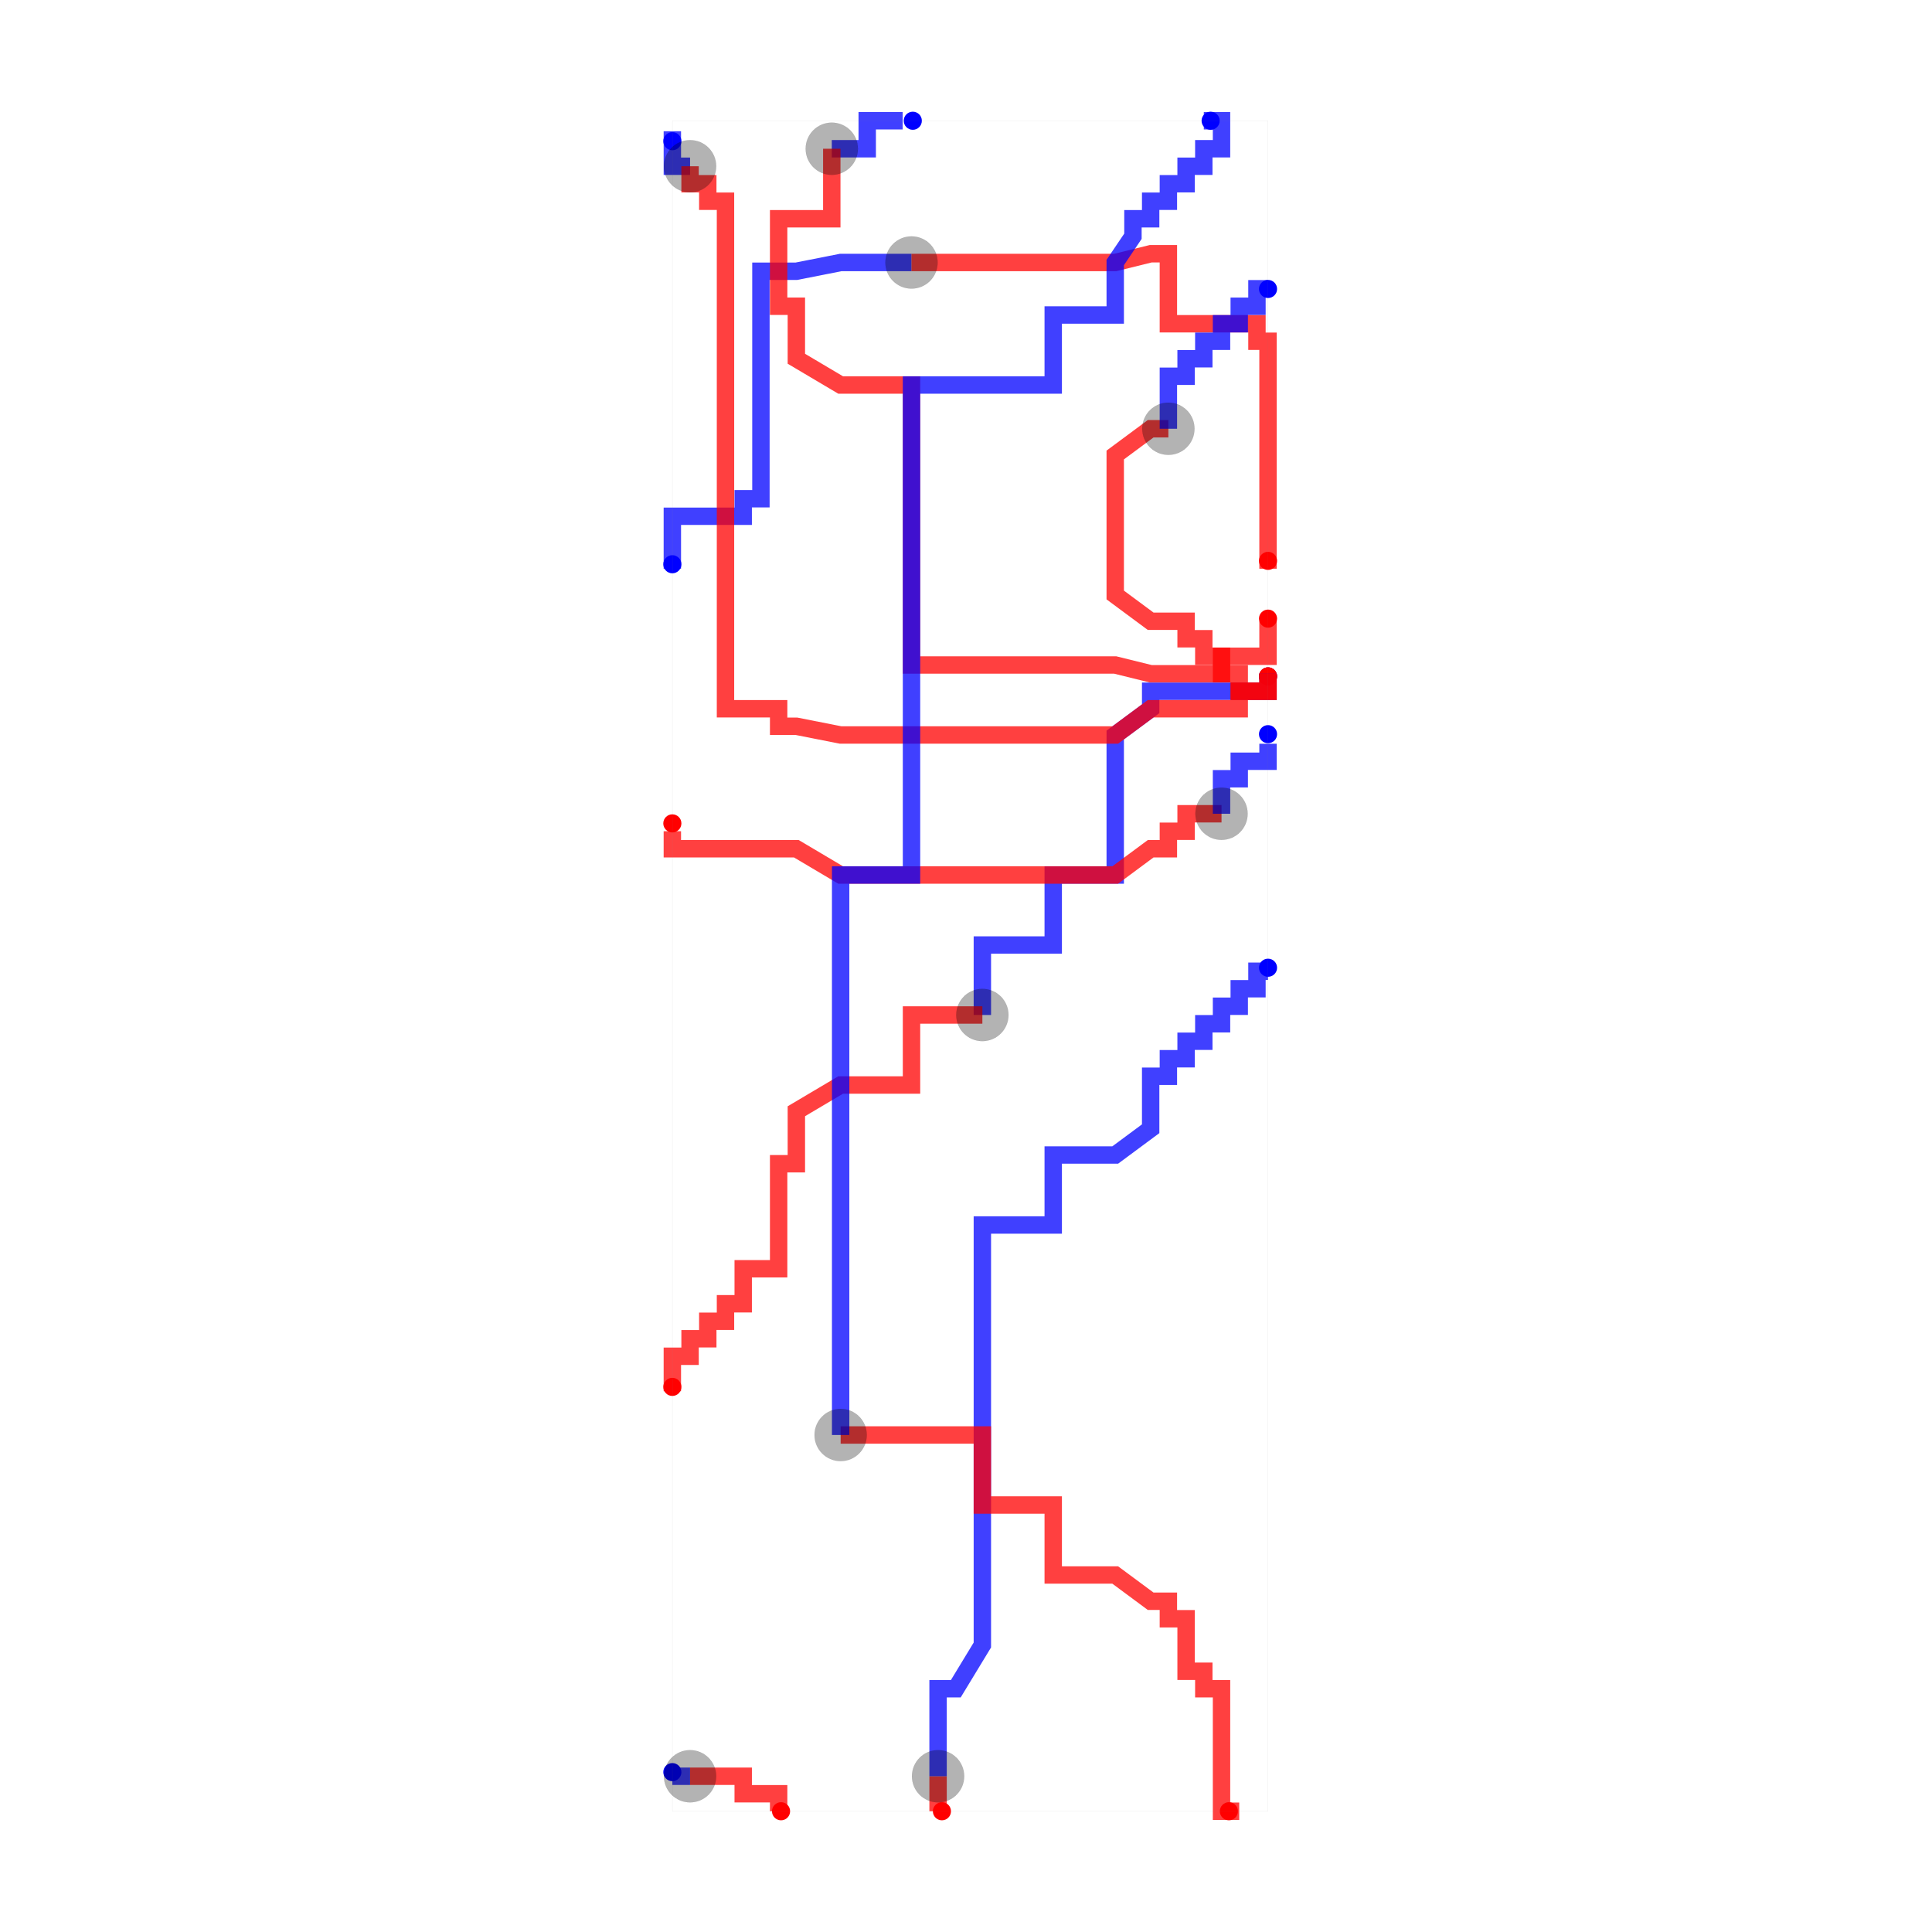
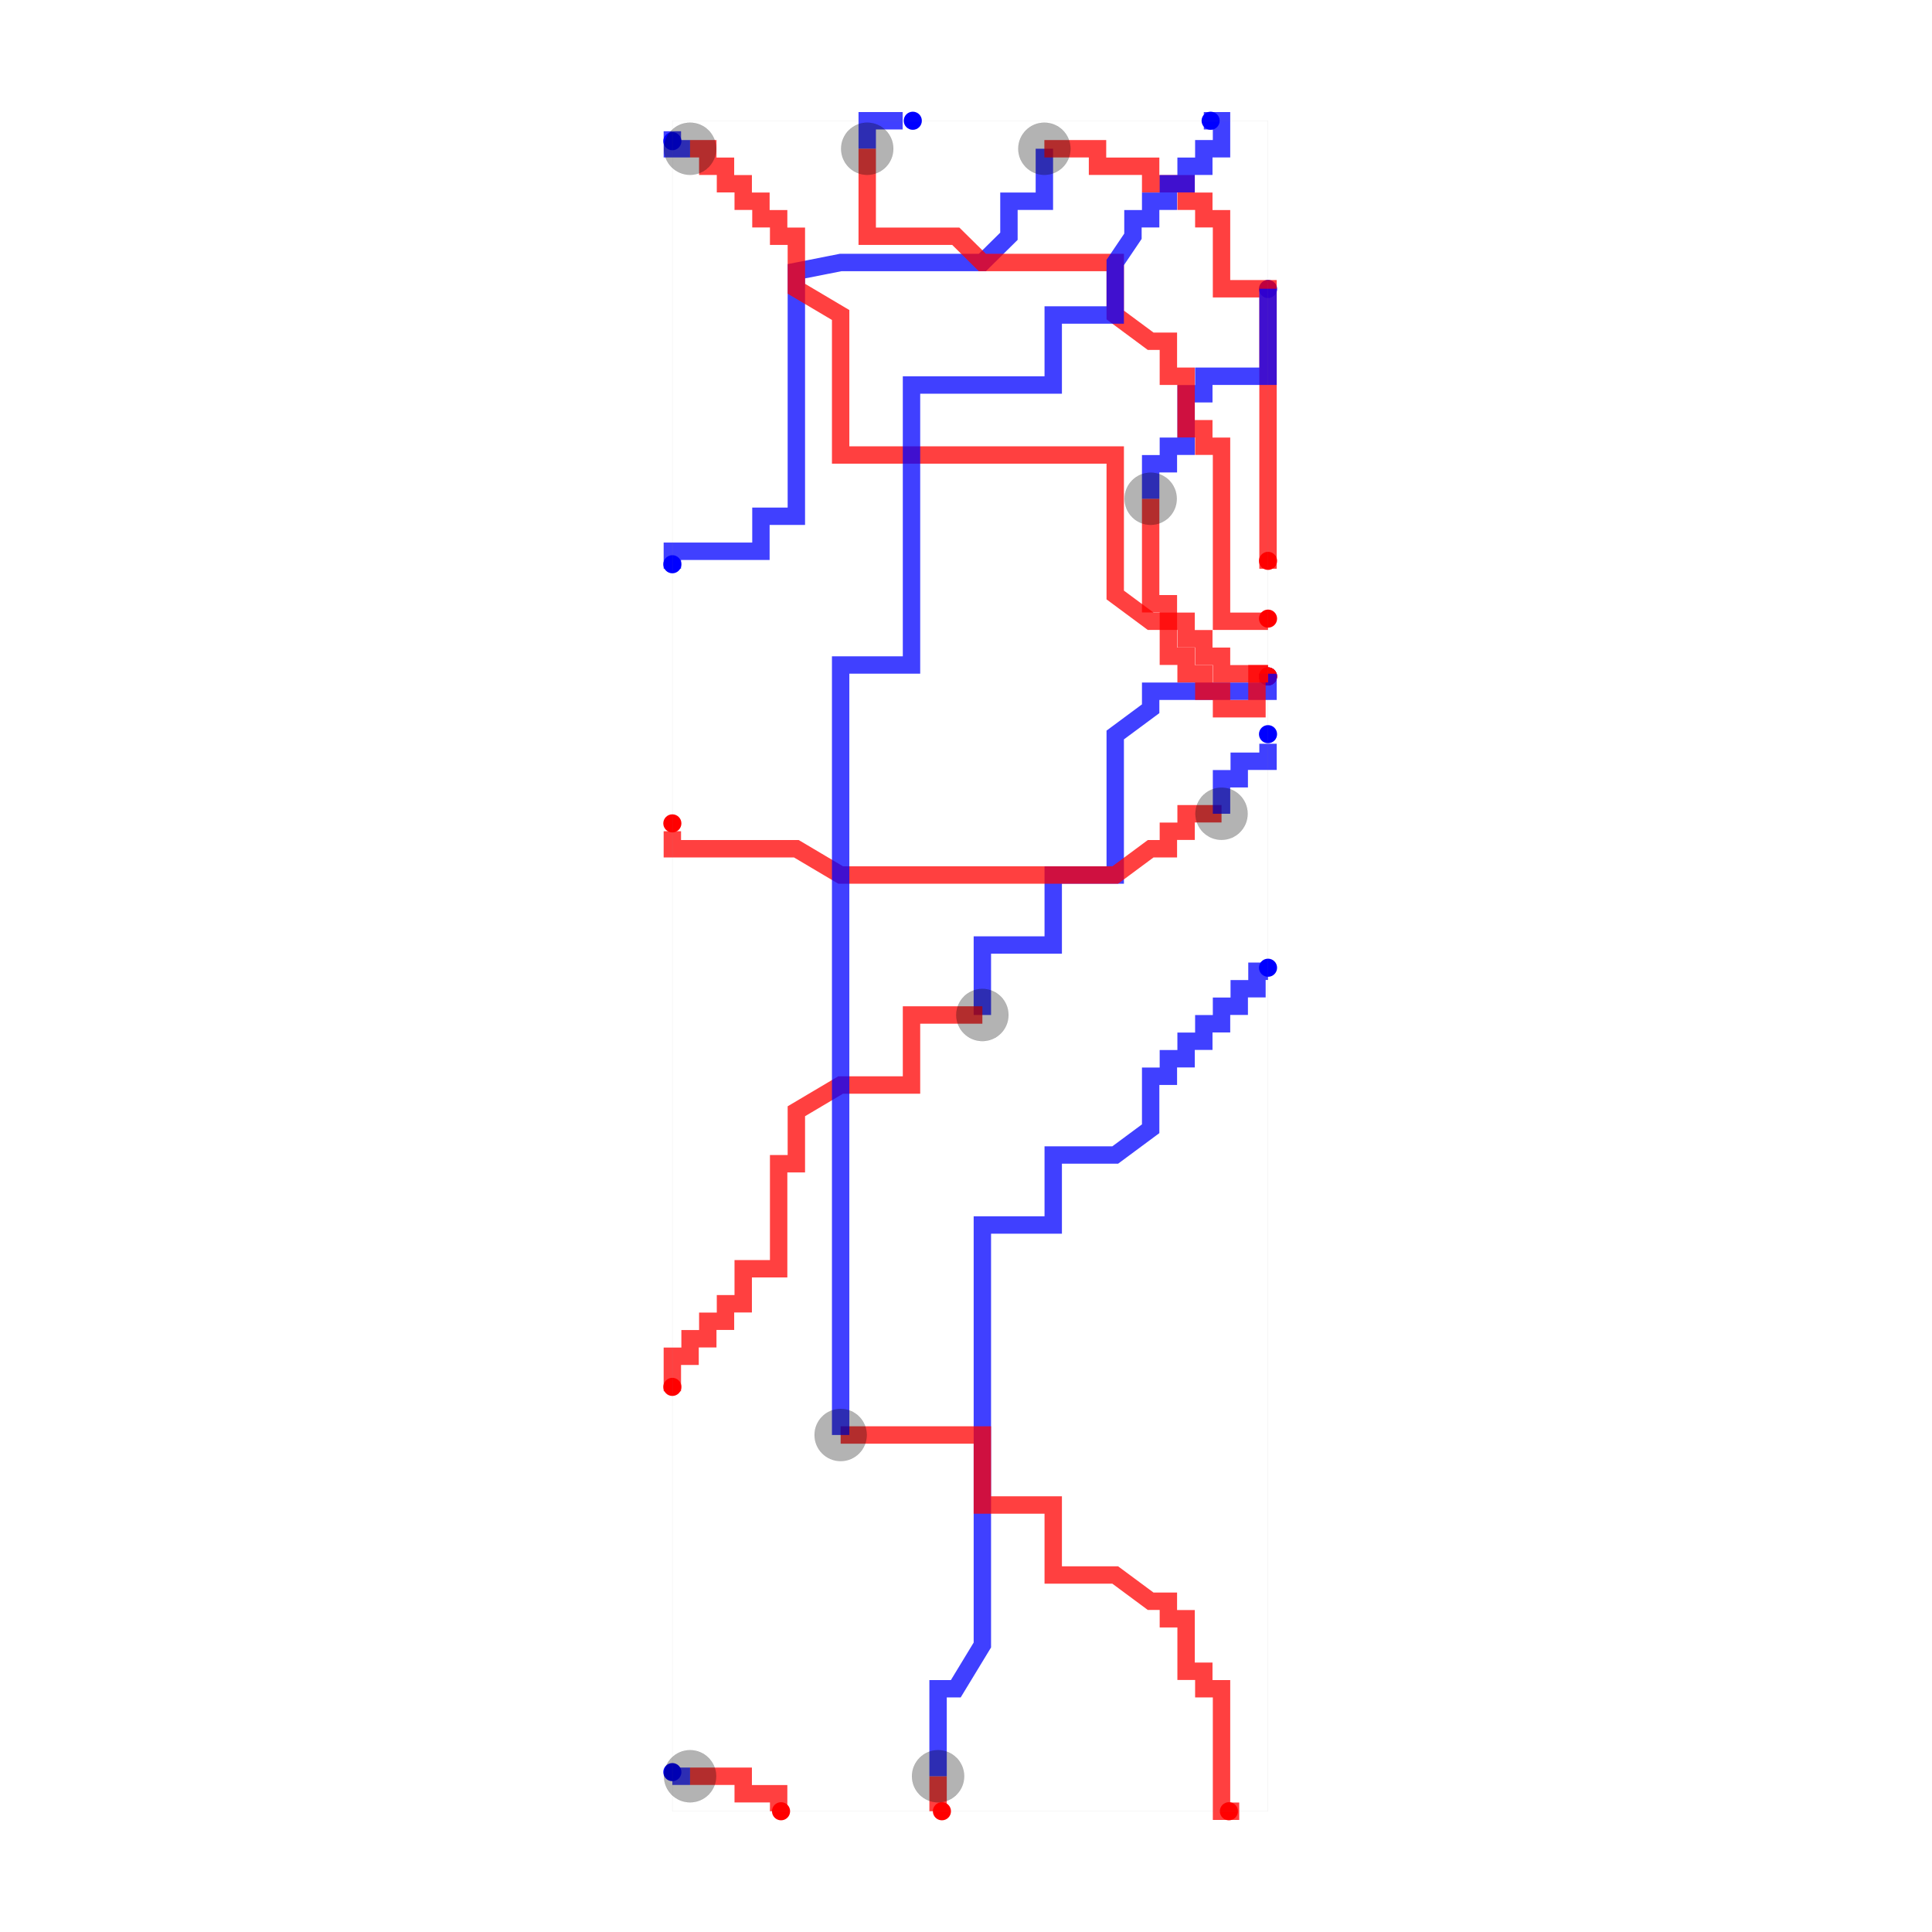
<svg xmlns="http://www.w3.org/2000/svg" width="640" height="640" viewBox="0 0 640 640">
  <rect width="100%" height="100%" fill="white" />
  <g>
    <circle data-type="point" data-label="source_net_10" data-x="-2.325" data-y="0.00012700000002041634" cx="420.049" cy="224.067" r="3" fill="blue" />
  </g>
  <g>
    <circle data-type="point" data-label="source_net_10" data-x="-5.75" data-y="-4.084999999999998" cx="222.724" cy="459.424" r="3" fill="red" />
  </g>
  <g>
    <circle data-type="point" data-label="source_net_11_mst1" data-x="-5.75" data-y="0.6450000000000004" cx="222.724" cy="186.914" r="3" fill="blue" />
  </g>
  <g>
    <circle data-type="point" data-label="source_net_11_mst1" data-x="-2.3249999999999993" data-y="0.6644318000000826" cx="420.049" cy="185.794" r="3" fill="red" />
  </g>
  <g>
    <circle data-type="point" data-label="source_net_14_mst0" data-x="-5.75" data-y="-6.3" cx="222.724" cy="587.037" r="3" fill="blue" />
  </g>
  <g>
    <circle data-type="point" data-label="source_net_14_mst0" data-x="-5.125000000000001" data-y="-6.525" cx="258.732" cy="600" r="3" fill="red" />
  </g>
  <g>
    <circle data-type="point" data-label="source_net_12_mst0" data-x="-5.75" data-y="3.0775" cx="222.724" cy="46.77" r="3" fill="blue" />
  </g>
  <g>
    <circle data-type="point" data-label="source_net_12_mst0" data-x="-2.3249999999999993" data-y="0.00012700000002052736" cx="420.049" cy="224.067" r="3" fill="red" />
  </g>
  <g>
    <circle data-type="point" data-label="source_net_12_mst1" data-x="-2.3249999999999993" data-y="0.00012700000002052736" cx="420.049" cy="224.067" r="3" fill="red" />
  </g>
  <g>
    <circle data-type="point" data-label="source_net_12_mst1" data-x="-2.3249999999999993" data-y="2.227772720000033" cx="420.049" cy="95.725" r="3" fill="blue" />
  </g>
  <g>
    <circle data-type="point" data-label="source_net_8_mst1" data-x="-5.75" data-y="-0.8449999999999998" cx="222.724" cy="272.757" r="3" fill="red" />
  </g>
  <g>
    <circle data-type="point" data-label="source_net_8_mst1" data-x="-2.325" data-y="-0.33202540000001046" cx="420.049" cy="243.203" r="3" fill="blue" />
  </g>
  <g>
    <circle data-type="point" data-label="source_net_13_mst1" data-x="-4.367500000000001" data-y="3.195" cx="302.374" cy="40" r="3" fill="blue" />
  </g>
  <g>
    <circle data-type="point" data-label="source_net_13_mst1" data-x="-2.3249999999999993" data-y="0.3322794000000515" cx="420.049" cy="204.93" r="3" fill="red" />
  </g>
  <g>
    <circle data-type="point" data-label="source_net_14_mst1" data-x="-4.2" data-y="-6.525" cx="312.025" cy="600" r="3" fill="red" />
  </g>
  <g>
    <circle data-type="point" data-label="source_net_14_mst1" data-x="-2.3249999999999993" data-y="-1.6749962000000074" cx="420.049" cy="320.576" r="3" fill="blue" />
  </g>
  <g>
    <circle data-type="point" data-label="source_net_15_mst4" data-x="-2.55" data-y="-6.525" cx="407.086" cy="600" r="3" fill="red" />
  </g>
  <g>
    <circle data-type="point" data-label="source_net_15_mst4" data-x="-2.655000000000001" data-y="3.1949999999999994" cx="401.037" cy="40" r="3" fill="blue" />
  </g>
  <g>
    <polyline data-points="-2.3249999999999993,0.015372670807453886 -2.3249999999999993,-0.08524844720496855 -2.388661710037174,-0.08524844720496855 -2.490520446096654,-0.08524844720496855 -2.5923791821561335,-0.08524844720496855 -2.6942379182156135,-0.08524844720496855 -2.7960966542750927,-0.08524844720496855 -2.897955390334572,-0.08524844720496855 -2.999814126394052,-0.08524844720496855 -2.999814126394052,-0.18586956521739054 -3.2035315985130106,-0.3368012422360244 -3.2035315985130106,-0.7392857142857138 -3.2035315985130106,-1.141770186335403 -3.5600371747211894,-1.141770186335403 -3.5600371747211894,-1.5442546583850925 -3.9674721189591073,-1.5442546583850925 -3.9674721189591073,-1.9467391304347816" data-type="line" data-label="" points="420.049,223.188 420.049,228.986 416.382,228.986 410.513,228.986 404.645,228.986 398.776,228.986 392.908,228.986 387.04,228.986 381.171,228.986 381.171,234.783 369.434,243.478 369.434,266.667 369.434,289.855 348.895,289.855 348.895,313.043 325.421,313.043 325.421,336.232" fill="none" stroke="rgba(0,0,255,0.75)" stroke-width="5.761" />
  </g>
  <g>
    <polyline data-points="-3.9674721189591073,-1.9467391304347816 -4.374907063197026,-1.9467391304347816 -4.374907063197026,-2.3492236024844715 -4.782342007434944,-2.3492236024844715 -5.036988847583642,-2.500155279503105 -5.036988847583642,-2.6007763975155274 -5.036988847583642,-2.7013975155279493 -5.036988847583642,-2.802018633540372 -5.138847583643122,-2.802018633540372 -5.138847583643122,-2.902639751552794 -5.138847583643122,-3.003260869565217 -5.138847583643122,-3.103881987577639 -5.138847583643122,-3.204503105590061 -5.138847583643122,-3.305124223602484 -5.138847583643122,-3.4057453416149057 -5.2407063197026025,-3.4057453416149057 -5.342565055762082,-3.4057453416149057 -5.342565055762082,-3.506366459627329 -5.342565055762082,-3.606987577639751 -5.444423791821562,-3.606987577639751 -5.444423791821562,-3.7076086956521728 -5.546282527881041,-3.7076086956521728 -5.546282527881041,-3.8082298136645956 -5.64814126394052,-3.8082298136645956 -5.64814126394052,-3.9088509316770175 -5.75,-3.9088509316770175 -5.75,-4.009472049689441 -5.75,-4.110093167701862" data-type="line" data-label="" points="325.421,336.232 301.948,336.232 301.948,359.42 278.474,359.42 263.803,368.116 263.803,373.913 263.803,379.71 263.803,385.507 257.935,385.507 257.935,391.304 257.935,397.101 257.935,402.899 257.935,408.696 257.935,414.493 257.935,420.29 252.066,420.29 246.198,420.29 246.198,426.087 246.198,431.884 240.329,431.884 240.329,437.681 234.461,437.681 234.461,443.478 228.593,443.478 228.593,449.275 222.724,449.275 222.724,455.072 222.724,460.87" fill="none" stroke="rgba(255,0,0,0.75)" stroke-width="5.761" />
  </g>
  <g>
-     <polyline data-points="-5.75,0.6190993788819881 -5.75,0.7197204968944105 -5.75,0.820341614906833 -5.75,0.9209627329192549 -5.64814126394052,0.9209627329192549 -5.546282527881041,0.9209627329192549 -5.444423791821562,0.9209627329192549 -5.342565055762082,0.9209627329192549 -5.342565055762082,1.0215838509316775 -5.2407063197026025,1.0215838509316775 -5.2407063197026025,1.1222049689440998 -5.2407063197026025,1.2228260869565222 -5.2407063197026025,1.3234472049689447 -5.2407063197026025,1.4240683229813667 -5.2407063197026025,1.5246894409937888 -5.2407063197026025,1.6253105590062116 -5.2407063197026025,1.7259316770186344 -5.2407063197026025,1.8265527950310565 -5.2407063197026025,1.9271739130434784 -5.2407063197026025,2.0277950310559003 -5.2407063197026025,2.1284161490683235 -5.2407063197026025,2.2290372670807463 -5.2407063197026025,2.3296583850931682 -5.138847583643122,2.3296583850931682 -5.036988847583642,2.3296583850931682 -4.782342007434944,2.3799689440993794 -4.374907063197026,2.3799689440993794" data-type="line" data-label="" points="222.724,188.406 222.724,182.609 222.724,176.812 222.724,171.014 228.593,171.014 234.461,171.014 240.329,171.014 246.198,171.014 246.198,165.217 252.066,165.217 252.066,159.42 252.066,153.623 252.066,147.826 252.066,142.029 252.066,136.232 252.066,130.435 252.066,124.638 252.066,118.841 252.066,113.043 252.066,107.246 252.066,101.449 252.066,95.652 252.066,89.855 257.935,89.855 263.803,89.855 278.474,86.957 301.948,86.957" fill="none" stroke="rgba(0,0,255,0.75)" stroke-width="5.761" />
+     <polyline data-points="-5.75,0.6190993788819881 -5.75,0.7197204968944105 -5.64814126394052,0.7197204968944105 -5.546282527881041,0.7197204968944105 -5.444423791821562,0.7197204968944105 -5.342565055762082,0.7197204968944105 -5.2407063197026025,0.7197204968944105 -5.2407063197026025,0.820341614906833 -5.2407063197026025,0.9209627329192549 -5.138847583643122,0.9209627329192549 -5.036988847583642,0.9209627329192549 -5.036988847583642,1.0215838509316775 -5.036988847583642,1.1222049689440998 -5.036988847583642,1.2228260869565222 -5.036988847583642,1.3234472049689447 -5.036988847583642,1.4240683229813667 -5.036988847583642,1.5246894409937888 -5.036988847583642,1.6253105590062116 -5.036988847583642,1.7259316770186344 -5.036988847583642,1.8265527950310565 -5.036988847583642,1.9271739130434784 -5.036988847583642,2.0277950310559003 -5.036988847583642,2.1284161490683235 -5.036988847583642,2.2290372670807463 -5.036988847583642,2.3296583850931682 -4.782342007434944,2.3799689440993794 -4.374907063197026,2.3799689440993794 -3.9674721189591073,2.3799689440993794 -3.814684014869888,2.530900621118012 -3.814684014869888,2.6315217391304353 -3.814684014869888,2.732142857142858 -3.712825278810409,2.732142857142858 -3.610966542750929,2.732142857142858 -3.610966542750929,2.83276397515528 -3.610966542750929,2.933385093167702 -3.610966542750929,3.0340062111801247" data-type="line" data-label="" points="222.724,188.406 222.724,182.609 228.593,182.609 234.461,182.609 240.329,182.609 246.198,182.609 252.066,182.609 252.066,176.812 252.066,171.014 257.935,171.014 263.803,171.014 263.803,165.217 263.803,159.42 263.803,153.623 263.803,147.826 263.803,142.029 263.803,136.232 263.803,130.435 263.803,124.638 263.803,118.841 263.803,113.043 263.803,107.246 263.803,101.449 263.803,95.652 263.803,89.855 278.474,86.957 301.948,86.957 325.421,86.957 334.224,78.261 334.224,72.464 334.224,66.667 340.092,66.667 345.961,66.667 345.961,60.87 345.961,55.072 345.961,49.275" fill="none" stroke="rgba(0,0,255,0.75)" stroke-width="5.761" />
  </g>
  <g>
-     <polyline data-points="-4.374907063197026,2.3799689440993794 -3.9674721189591073,2.3799689440993794 -3.5600371747211894,2.3799689440993794 -3.2035315985130106,2.3799689440993794 -2.999814126394052,2.43027950310559 -2.897955390334572,2.43027950310559 -2.897955390334572,2.3296583850931682 -2.897955390334572,2.2290372670807463 -2.897955390334572,2.1284161490683235 -2.897955390334572,2.0277950310559003 -2.7960966542750927,2.0277950310559003 -2.6942379182156135,2.0277950310559003 -2.5923791821561335,2.0277950310559003 -2.490520446096654,2.0277950310559003 -2.388661710037174,2.0277950310559003 -2.388661710037174,1.9271739130434784 -2.3249999999999993,1.9271739130434784 -2.3249999999999993,1.8265527950310565 -2.3249999999999993,1.7259316770186344 -2.3249999999999993,1.6253105590062116 -2.3249999999999993,1.5246894409937888 -2.3249999999999993,1.4240683229813667 -2.3249999999999993,1.3234472049689447 -2.3249999999999993,1.2228260869565222 -2.3249999999999993,1.1222049689440998 -2.3249999999999993,1.0215838509316775 -2.3249999999999993,0.9209627329192549 -2.3249999999999993,0.820341614906833 -2.3249999999999993,0.7197204968944105 -2.3249999999999993,0.6190993788819881" data-type="line" data-label="" points="301.948,86.957 325.421,86.957 348.895,86.957 369.434,86.957 381.171,84.058 387.04,84.058 387.04,89.855 387.04,95.652 387.04,101.449 387.04,107.246 392.908,107.246 398.776,107.246 404.645,107.246 410.513,107.246 416.382,107.246 416.382,113.043 420.049,113.043 420.049,118.841 420.049,124.638 420.049,130.435 420.049,136.232 420.049,142.029 420.049,147.826 420.049,153.623 420.049,159.42 420.049,165.217 420.049,171.014 420.049,176.812 420.049,182.609 420.049,188.406" fill="none" stroke="rgba(255,0,0,0.75)" stroke-width="5.761" />
+     <polyline data-points="-3.610966542750929,3.0340062111801247 -3.50910780669145,3.0340062111801247 -3.4072490706319694,3.0340062111801247 -3.30539033457249,3.0340062111801247 -3.30539033457249,2.933385093167702 -3.203531598513011,2.933385093167702 -3.101672862453531,2.933385093167702 -2.999814126394052,2.933385093167702 -2.999814126394052,2.83276397515528 -2.897955390334572,2.83276397515528 -2.7960966542750927,2.83276397515528 -2.7960966542750927,2.732142857142858 -2.6942379182156135,2.732142857142858 -2.6942379182156135,2.6315217391304353 -2.5923791821561335,2.6315217391304353 -2.5923791821561335,2.530900621118012 -2.5923791821561335,2.43027950310559 -2.5923791821561335,2.3296583850931682 -2.5923791821561335,2.2290372670807463 -2.490520446096654,2.2290372670807463 -2.388661710037174,2.2290372670807463 -2.3249999999999993,2.2290372670807463 -2.3249999999999993,2.1284161490683235 -2.3249999999999993,2.0277950310559003 -2.3249999999999993,1.9271739130434784 -2.3249999999999993,1.8265527950310565 -2.3249999999999993,1.7259316770186344 -2.3249999999999993,1.6253105590062116 -2.3249999999999993,1.5246894409937888 -2.3249999999999993,1.4240683229813667 -2.3249999999999993,1.3234472049689447 -2.3249999999999993,1.2228260869565222 -2.3249999999999993,1.1222049689440998 -2.3249999999999993,1.0215838509316775 -2.3249999999999993,0.9209627329192549 -2.3249999999999993,0.820341614906833 -2.3249999999999993,0.7197204968944105 -2.3249999999999993,0.6190993788819881" data-type="line" data-label="" points="345.961,49.275 351.829,49.275 357.698,49.275 363.566,49.275 363.566,55.072 369.434,55.072 375.303,55.072 381.171,55.072 381.171,60.87 387.04,60.87 392.908,60.87 392.908,66.667 398.776,66.667 398.776,72.464 404.645,72.464 404.645,78.261 404.645,84.058 404.645,89.855 404.645,95.652 410.513,95.652 416.382,95.652 420.049,95.652 420.049,101.449 420.049,107.246 420.049,113.043 420.049,118.841 420.049,124.638 420.049,130.435 420.049,136.232 420.049,142.029 420.049,147.826 420.049,153.623 420.049,159.42 420.049,165.217 420.049,171.014 420.049,176.812 420.049,182.609 420.049,188.406" fill="none" stroke="rgba(255,0,0,0.75)" stroke-width="5.761" />
  </g>
  <g>
    <polyline data-points="-5.75,-6.323757763975155 -5.64814126394052,-6.323757763975155" data-type="line" data-label="" points="222.724,588.406 228.593,588.406" fill="none" stroke="rgba(0,0,255,0.75)" stroke-width="5.761" />
  </g>
  <g>
    <polyline data-points="-5.64814126394052,-6.323757763975155 -5.546282527881041,-6.323757763975155 -5.444423791821562,-6.323757763975155 -5.342565055762082,-6.323757763975155 -5.342565055762082,-6.424378881987577 -5.2407063197026025,-6.424378881987577 -5.138847583643122,-6.424378881987577 -5.138847583643122,-6.5249999999999995" data-type="line" data-label="" points="228.593,588.406 234.461,588.406 240.329,588.406 246.198,588.406 246.198,594.203 252.066,594.203 257.935,594.203 257.935,600" fill="none" stroke="rgba(255,0,0,0.75)" stroke-width="5.761" />
  </g>
  <g>
-     <polyline data-points="-5.75,3.134627329192548 -5.75,3.0340062111801247 -5.75,2.933385093167702 -5.64814126394052,2.933385093167702" data-type="line" data-label="" points="222.724,43.478 222.724,49.275 222.724,55.072 228.593,55.072" fill="none" stroke="rgba(0,0,255,0.75)" stroke-width="5.761" />
+     <polyline data-points="-5.75,3.134627329192548 -5.75,3.0340062111801247 -5.64814126394052,3.0340062111801247" data-type="line" data-label="" points="222.724,43.478 222.724,49.275 228.593,49.275" fill="none" stroke="rgba(0,0,255,0.75)" stroke-width="5.761" />
  </g>
  <g>
-     <polyline data-points="-5.64814126394052,2.933385093167702 -5.64814126394052,2.83276397515528 -5.546282527881041,2.83276397515528 -5.546282527881041,2.732142857142858 -5.444423791821562,2.732142857142858 -5.444423791821562,2.6315217391304353 -5.444423791821562,2.530900621118012 -5.444423791821562,2.43027950310559 -5.444423791821562,2.3296583850931682 -5.444423791821562,2.2290372670807463 -5.444423791821562,2.1284161490683235 -5.444423791821562,2.0277950310559003 -5.444423791821562,1.9271739130434784 -5.444423791821562,1.8265527950310565 -5.444423791821562,1.7259316770186344 -5.444423791821562,1.6253105590062116 -5.444423791821562,1.5246894409937888 -5.444423791821562,1.4240683229813667 -5.444423791821562,1.3234472049689447 -5.444423791821562,1.2228260869565222 -5.444423791821562,1.1222049689440998 -5.444423791821562,1.0215838509316775 -5.444423791821562,0.9209627329192549 -5.444423791821562,0.820341614906833 -5.444423791821562,0.7197204968944105 -5.444423791821562,0.6190993788819881 -5.444423791821562,0.5184782608695656 -5.444423791821562,0.4178571428571432 -5.444423791821562,0.3172360248447212 -5.444423791821562,0.21661490683229875 -5.444423791821562,0.11599378881987632 -5.444423791821562,0.015372670807453886 -5.444423791821562,-0.08524844720496855 -5.444423791821562,-0.18586956521739054 -5.342565055762082,-0.18586956521739054 -5.2407063197026025,-0.18586956521739054 -5.138847583643122,-0.18586956521739054 -5.138847583643122,-0.28649068322981297 -5.036988847583642,-0.28649068322981297 -4.782342007434944,-0.3368012422360244 -4.374907063197026,-0.3368012422360244 -3.9674721189591073,-0.3368012422360244 -3.5600371747211894,-0.3368012422360244 -3.2035315985130106,-0.3368012422360244 -2.999814126394052,-0.18586956521739054 -2.897955390334572,-0.18586956521739054 -2.7960966542750927,-0.18586956521739054 -2.6942379182156135,-0.18586956521739054 -2.5923791821561335,-0.18586956521739054 -2.490520446096654,-0.18586956521739054 -2.490520446096654,-0.08524844720496855 -2.388661710037174,-0.08524844720496855 -2.3249999999999993,-0.08524844720496855 -2.3249999999999993,0.015372670807453886" data-type="line" data-label="" points="228.593,55.072 228.593,60.87 234.461,60.87 234.461,66.667 240.329,66.667 240.329,72.464 240.329,78.261 240.329,84.058 240.329,89.855 240.329,95.652 240.329,101.449 240.329,107.246 240.329,113.043 240.329,118.841 240.329,124.638 240.329,130.435 240.329,136.232 240.329,142.029 240.329,147.826 240.329,153.623 240.329,159.42 240.329,165.217 240.329,171.014 240.329,176.812 240.329,182.609 240.329,188.406 240.329,194.203 240.329,200 240.329,205.797 240.329,211.594 240.329,217.391 240.329,223.188 240.329,228.986 240.329,234.783 246.198,234.783 252.066,234.783 257.935,234.783 257.935,240.58 263.803,240.58 278.474,243.478 301.948,243.478 325.421,243.478 348.895,243.478 369.434,243.478 381.171,234.783 387.04,234.783 392.908,234.783 398.776,234.783 404.645,234.783 410.513,234.783 410.513,228.986 416.382,228.986 420.049,228.986 420.049,223.188" fill="none" stroke="rgba(255,0,0,0.75)" stroke-width="5.761" />
+     <polyline data-points="-5.64814126394052,3.0340062111801247 -5.546282527881041,3.0340062111801247 -5.546282527881041,2.933385093167702 -5.444423791821562,2.933385093167702 -5.444423791821562,2.83276397515528 -5.342565055762082,2.83276397515528 -5.342565055762082,2.732142857142858 -5.2407063197026025,2.732142857142858 -5.2407063197026025,2.6315217391304353 -5.138847583643122,2.6315217391304353 -5.138847583643122,2.530900621118012 -5.036988847583642,2.530900621118012 -5.036988847583642,2.43027950310559 -5.036988847583642,2.3296583850931682 -5.036988847583642,2.2290372670807463 -4.782342007434944,2.0781055900621124 -4.782342007434944,1.6756211180124225 -4.782342007434944,1.2731366459627333 -4.374907063197026,1.2731366459627333 -3.9674721189591073,1.2731366459627333 -3.5600371747211894,1.2731366459627333 -3.2035315985130106,1.2731366459627333 -3.2035315985130106,0.870652173913044 -3.2035315985130106,0.46816770186335466 -2.999814126394052,0.3172360248447212 -2.897955390334572,0.3172360248447212 -2.7960966542750927,0.3172360248447212 -2.7960966542750927,0.21661490683229875 -2.6942379182156135,0.21661490683229875 -2.6942379182156135,0.11599378881987632 -2.5923791821561335,0.11599378881987632 -2.5923791821561335,0.015372670807453886 -2.490520446096654,0.015372670807453886 -2.388661710037174,0.015372670807453886 -2.3249999999999993,0.015372670807453886" data-type="line" data-label="" points="228.593,49.275 234.461,49.275 234.461,55.072 240.329,55.072 240.329,60.87 246.198,60.87 246.198,66.667 252.066,66.667 252.066,72.464 257.935,72.464 257.935,78.261 263.803,78.261 263.803,84.058 263.803,89.855 263.803,95.652 278.474,104.348 278.474,127.536 278.474,150.725 301.948,150.725 325.421,150.725 348.895,150.725 369.434,150.725 369.434,173.913 369.434,197.101 381.171,205.797 387.04,205.797 392.908,205.797 392.908,211.594 398.776,211.594 398.776,217.391 404.645,217.391 404.645,223.188 410.513,223.188 416.382,223.188 420.049,223.188" fill="none" stroke="rgba(255,0,0,0.75)" stroke-width="5.761" />
  </g>
  <g>
-     <polyline data-points="-2.3249999999999993,0.015372670807453886 -2.3249999999999993,-0.08524844720496855 -2.388661710037174,-0.08524844720496855 -2.490520446096654,-0.08524844720496855 -2.490520446096654,0.015372670807453886 -2.5923791821561335,0.015372670807453886 -2.5923791821561335,0.11599378881987632 -2.6942379182156135,0.11599378881987632 -2.6942379182156135,0.21661490683229875 -2.7960966542750927,0.21661490683229875 -2.7960966542750927,0.3172360248447212 -2.897955390334572,0.3172360248447212 -2.999814126394052,0.3172360248447212 -3.2035315985130106,0.46816770186335466 -3.2035315985130106,0.870652173913044 -3.2035315985130106,1.2731366459627333 -2.999814126394052,1.4240683229813667 -2.897955390334572,1.4240683229813667" data-type="line" data-label="" points="420.049,223.188 420.049,228.986 416.382,228.986 410.513,228.986 410.513,223.188 404.645,223.188 404.645,217.391 398.776,217.391 398.776,211.594 392.908,211.594 392.908,205.797 387.04,205.797 381.171,205.797 369.434,197.101 369.434,173.913 369.434,150.725 381.171,142.029 387.04,142.029" fill="none" stroke="rgba(255,0,0,0.75)" stroke-width="5.761" />
+     <polyline data-points="-2.3249999999999993,0.015372670807453886 -2.388661710037174,0.015372670807453886 -2.388661710037174,-0.08524844720496855 -2.388661710037174,-0.18586956521739054 -2.490520446096654,-0.18586956521739054 -2.5923791821561335,-0.18586956521739054 -2.5923791821561335,-0.08524844720496855 -2.6942379182156135,-0.08524844720496855 -2.6942379182156135,0.015372670807453886 -2.7960966542750927,0.015372670807453886 -2.7960966542750927,0.11599378881987632 -2.897955390334572,0.11599378881987632 -2.897955390334572,0.21661490683229875 -2.897955390334572,0.3172360248447212 -2.897955390334572,0.4178571428571432 -2.999814126394052,0.4178571428571432 -2.999814126394052,0.5184782608695656 -2.999814126394052,0.6190993788819881 -2.999814126394052,0.7197204968944105 -2.999814126394052,0.820341614906833 -2.999814126394052,0.9209627329192549 -2.999814126394052,1.0215838509316775" data-type="line" data-label="" points="420.049,223.188 416.382,223.188 416.382,228.986 416.382,234.783 410.513,234.783 404.645,234.783 404.645,228.986 398.776,228.986 398.776,223.188 392.908,223.188 392.908,217.391 387.04,217.391 387.04,211.594 387.04,205.797 387.04,200 381.171,200 381.171,194.203 381.171,188.406 381.171,182.609 381.171,176.812 381.171,171.014 381.171,165.217" fill="none" stroke="rgba(255,0,0,0.75)" stroke-width="5.761" />
  </g>
  <g>
-     <polyline data-points="-2.897955390334572,1.4240683229813667 -2.897955390334572,1.5246894409937888 -2.897955390334572,1.6253105590062116 -2.897955390334572,1.7259316770186344 -2.7960966542750927,1.7259316770186344 -2.7960966542750927,1.8265527950310565 -2.6942379182156135,1.8265527950310565 -2.6942379182156135,1.9271739130434784 -2.5923791821561335,1.9271739130434784 -2.5923791821561335,2.0277950310559003 -2.490520446096654,2.0277950310559003 -2.490520446096654,2.1284161490683235 -2.388661710037174,2.1284161490683235 -2.388661710037174,2.2290372670807463 -2.3249999999999993,2.2290372670807463" data-type="line" data-label="" points="387.04,142.029 387.04,136.232 387.04,130.435 387.04,124.638 392.908,124.638 392.908,118.841 398.776,118.841 398.776,113.043 404.645,113.043 404.645,107.246 410.513,107.246 410.513,101.449 416.382,101.449 416.382,95.652 420.049,95.652" fill="none" stroke="rgba(0,0,255,0.75)" stroke-width="5.761" />
+     <polyline data-points="-2.999814126394052,1.0215838509316775 -2.999814126394052,1.1222049689440998 -2.999814126394052,1.2228260869565222 -2.897955390334572,1.2228260869565222 -2.897955390334572,1.3234472049689447 -2.7960966542750927,1.3234472049689447 -2.7960966542750927,1.4240683229813667 -2.7960966542750927,1.5246894409937888 -2.7960966542750927,1.6253105590062116 -2.6942379182156135,1.6253105590062116 -2.6942379182156135,1.7259316770186344 -2.5923791821561335,1.7259316770186344 -2.490520446096654,1.7259316770186344 -2.388661710037174,1.7259316770186344 -2.3249999999999993,1.7259316770186344 -2.3249999999999993,1.8265527950310565 -2.3249999999999993,1.9271739130434784 -2.3249999999999993,2.0277950310559003 -2.3249999999999993,2.1284161490683235 -2.3249999999999993,2.2290372670807463" data-type="line" data-label="" points="381.171,165.217 381.171,159.42 381.171,153.623 387.04,153.623 387.04,147.826 392.908,147.826 392.908,142.029 392.908,136.232 392.908,130.435 398.776,130.435 398.776,124.638 404.645,124.638 410.513,124.638 416.382,124.638 420.049,124.638 420.049,118.841 420.049,113.043 420.049,107.246 420.049,101.449 420.049,95.652" fill="none" stroke="rgba(0,0,255,0.75)" stroke-width="5.761" />
  </g>
  <g>
    <polyline data-points="-5.75,-0.8902173913043472 -5.75,-0.9908385093167696 -5.64814126394052,-0.9908385093167696 -5.546282527881041,-0.9908385093167696 -5.444423791821562,-0.9908385093167696 -5.342565055762082,-0.9908385093167696 -5.2407063197026025,-0.9908385093167696 -5.138847583643122,-0.9908385093167696 -5.036988847583642,-0.9908385093167696 -4.782342007434944,-1.141770186335403 -4.374907063197026,-1.141770186335403 -3.9674721189591073,-1.141770186335403 -3.5600371747211894,-1.141770186335403 -3.2035315985130106,-1.141770186335403 -2.999814126394052,-0.9908385093167696 -2.897955390334572,-0.9908385093167696 -2.897955390334572,-0.8902173913043472 -2.7960966542750927,-0.8902173913043472 -2.7960966542750927,-0.7895962732919247 -2.6942379182156135,-0.7895962732919247 -2.5923791821561335,-0.7895962732919247" data-type="line" data-label="" points="222.724,275.362 222.724,281.159 228.593,281.159 234.461,281.159 240.329,281.159 246.198,281.159 252.066,281.159 257.935,281.159 263.803,281.159 278.474,289.855 301.948,289.855 325.421,289.855 348.895,289.855 369.434,289.855 381.171,281.159 387.04,281.159 387.04,275.362 392.908,275.362 392.908,269.565 398.776,269.565 404.645,269.565" fill="none" stroke="rgba(255,0,0,0.75)" stroke-width="5.761" />
  </g>
  <g>
    <polyline data-points="-2.5923791821561335,-0.7895962732919247 -2.5923791821561335,-0.6889751552795023 -2.5923791821561335,-0.5883540372670804 -2.490520446096654,-0.5883540372670804 -2.490520446096654,-0.4877329192546579 -2.388661710037174,-0.4877329192546579 -2.3249999999999993,-0.4877329192546579 -2.3249999999999993,-0.38711180124223543" data-type="line" data-label="" points="404.645,269.565 404.645,263.768 404.645,257.971 410.513,257.971 410.513,252.174 416.382,252.174 420.049,252.174 420.049,246.377" fill="none" stroke="rgba(0,0,255,0.75)" stroke-width="5.761" />
  </g>
  <g>
-     <polyline data-points="-4.425836431226766,3.195 -4.527695167286245,3.195 -4.629553903345724,3.195 -4.629553903345724,3.134627329192548 -4.629553903345724,3.0340062111801247 -4.731412639405204,3.0340062111801247 -4.833271375464683,3.0340062111801247" data-type="line" data-label="" points="299.013,40 293.145,40 287.277,40 287.277,43.478 287.277,49.275 281.408,49.275 275.54,49.275" fill="none" stroke="rgba(0,0,255,0.75)" stroke-width="5.761" />
+     <polyline data-points="-4.425836431226766,3.195 -4.527695167286245,3.195 -4.629553903345724,3.195 -4.629553903345724,3.134627329192548 -4.629553903345724,3.0340062111801247" data-type="line" data-label="" points="299.013,40 293.145,40 287.277,40 287.277,43.478 287.277,49.275" fill="none" stroke="rgba(0,0,255,0.75)" stroke-width="5.761" />
  </g>
  <g>
-     <polyline data-points="-4.833271375464683,3.0340062111801247 -4.833271375464683,2.933385093167702 -4.833271375464683,2.83276397515528 -4.833271375464683,2.732142857142858 -4.833271375464683,2.6315217391304353 -4.935130111524163,2.6315217391304353 -5.036988847583642,2.6315217391304353 -5.138847583643122,2.6315217391304353 -5.138847583643122,2.530900621118012 -5.138847583643122,2.43027950310559 -5.138847583643122,2.3296583850931682 -5.138847583643122,2.2290372670807463 -5.138847583643122,2.1284161490683235 -5.036988847583642,2.1284161490683235 -5.036988847583642,2.0277950310559003 -5.036988847583642,1.9271739130434784 -5.036988847583642,1.8265527950310565 -4.782342007434944,1.6756211180124225 -4.374907063197026,1.6756211180124225 -4.374907063197026,1.2731366459627333 -4.374907063197026,0.870652173913044 -4.374907063197026,0.46816770186335466 -4.374907063197026,0.06568322981366533 -3.9674721189591073,0.06568322981366533 -3.5600371747211894,0.06568322981366533 -3.2035315985130106,0.06568322981366533 -2.999814126394052,0.015372670807453886 -2.897955390334572,0.015372670807453886 -2.7960966542750927,0.015372670807453886 -2.6942379182156135,0.015372670807453886 -2.5923791821561335,0.015372670807453886 -2.5923791821561335,0.11599378881987632 -2.490520446096654,0.11599378881987632 -2.388661710037174,0.11599378881987632 -2.3249999999999993,0.11599378881987632 -2.3249999999999993,0.21661490683229875 -2.3249999999999993,0.3172360248447212" data-type="line" data-label="" points="275.54,49.275 275.54,55.072 275.54,60.87 275.54,66.667 275.54,72.464 269.671,72.464 263.803,72.464 257.935,72.464 257.935,78.261 257.935,84.058 257.935,89.855 257.935,95.652 257.935,101.449 263.803,101.449 263.803,107.246 263.803,113.043 263.803,118.841 278.474,127.536 301.948,127.536 301.948,150.725 301.948,173.913 301.948,197.101 301.948,220.29 325.421,220.29 348.895,220.29 369.434,220.29 381.171,223.188 387.04,223.188 392.908,223.188 398.776,223.188 404.645,223.188 404.645,217.391 410.513,217.391 416.382,217.391 420.049,217.391 420.049,211.594 420.049,205.797" fill="none" stroke="rgba(255,0,0,0.75)" stroke-width="5.761" />
+     <polyline data-points="-4.629553903345724,3.0340062111801247 -4.629553903345724,2.933385093167702 -4.629553903345724,2.83276397515528 -4.629553903345724,2.732142857142858 -4.629553903345724,2.6315217391304353 -4.629553903345724,2.530900621118012 -4.527695167286245,2.530900621118012 -4.425836431226766,2.530900621118012 -4.323977695167286,2.530900621118012 -4.2221189591078065,2.530900621118012 -4.1202602230483265,2.530900621118012 -3.9674721189591073,2.3799689440993794 -3.5600371747211894,2.3799689440993794 -3.2035315985130106,2.3799689440993794 -3.2035315985130106,2.0781055900621124 -2.999814126394052,1.9271739130434784 -2.897955390334572,1.9271739130434784 -2.897955390334572,1.8265527950310565 -2.897955390334572,1.7259316770186344 -2.7960966542750927,1.7259316770186344 -2.7960966542750927,1.6253105590062116 -2.7960966542750927,1.5246894409937888 -2.7960966542750927,1.4240683229813667 -2.6942379182156135,1.4240683229813667 -2.6942379182156135,1.3234472049689447 -2.5923791821561335,1.3234472049689447 -2.5923791821561335,1.2228260869565222 -2.5923791821561335,1.1222049689440998 -2.5923791821561335,1.0215838509316775 -2.5923791821561335,0.9209627329192549 -2.5923791821561335,0.820341614906833 -2.5923791821561335,0.7197204968944105 -2.5923791821561335,0.6190993788819881 -2.5923791821561335,0.5184782608695656 -2.5923791821561335,0.4178571428571432 -2.5923791821561335,0.3172360248447212 -2.490520446096654,0.3172360248447212 -2.388661710037174,0.3172360248447212 -2.3249999999999993,0.3172360248447212" data-type="line" data-label="" points="287.277,49.275 287.277,55.072 287.277,60.87 287.277,66.667 287.277,72.464 287.277,78.261 293.145,78.261 299.013,78.261 304.882,78.261 310.75,78.261 316.619,78.261 325.421,86.957 348.895,86.957 369.434,86.957 369.434,104.348 381.171,113.043 387.04,113.043 387.04,118.841 387.04,124.638 392.908,124.638 392.908,130.435 392.908,136.232 392.908,142.029 398.776,142.029 398.776,147.826 404.645,147.826 404.645,153.623 404.645,159.42 404.645,165.217 404.645,171.014 404.645,176.812 404.645,182.609 404.645,188.406 404.645,194.203 404.645,200 404.645,205.797 410.513,205.797 416.382,205.797 420.049,205.797" fill="none" stroke="rgba(255,0,0,0.75)" stroke-width="5.761" />
  </g>
  <g>
    <polyline data-points="-4.2221189591078065,-6.5249999999999995 -4.2221189591078065,-6.424378881987577 -4.2221189591078065,-6.323757763975155" data-type="line" data-label="" points="310.75,600 310.75,594.203 310.75,588.406" fill="none" stroke="rgba(255,0,0,0.75)" stroke-width="5.761" />
  </g>
  <g>
    <polyline data-points="-4.2221189591078065,-6.323757763975155 -4.2221189591078065,-6.2231366459627315 -4.2221189591078065,-6.122515527950309 -4.2221189591078065,-6.021894409937888 -4.2221189591078065,-5.9212732919254645 -4.2221189591078065,-5.820652173913043 -4.1202602230483265,-5.820652173913043 -3.9674721189591073,-5.569099378881987 -3.9674721189591073,-5.166614906832297 -3.9674721189591073,-4.764130434782608 -3.9674721189591073,-4.3616459627329185 -3.9674721189591073,-3.9591614906832286 -3.9674721189591073,-3.5566770186335397 -3.9674721189591073,-3.15419254658385 -3.5600371747211894,-3.15419254658385 -3.5600371747211894,-2.7517080745341613 -3.2035315985130106,-2.7517080745341613 -2.999814126394052,-2.6007763975155274 -2.999814126394052,-2.500155279503105 -2.999814126394052,-2.399534161490682 -2.999814126394052,-2.2989130434782603 -2.897955390334572,-2.2989130434782603 -2.897955390334572,-2.198291925465838 -2.7960966542750927,-2.198291925465838 -2.7960966542750927,-2.0976708074534156 -2.6942379182156135,-2.0976708074534156 -2.6942379182156135,-1.997049689440993 -2.5923791821561335,-1.997049689440993 -2.5923791821561335,-1.8964285714285707 -2.490520446096654,-1.8964285714285707 -2.490520446096654,-1.7958074534161483 -2.388661710037174,-1.7958074534161483 -2.388661710037174,-1.6951863354037258 -2.3249999999999993,-1.6951863354037258" data-type="line" data-label="" points="310.75,588.406 310.75,582.609 310.75,576.812 310.75,571.014 310.75,565.217 310.75,559.42 316.619,559.42 325.421,544.928 325.421,521.739 325.421,498.551 325.421,475.362 325.421,452.174 325.421,428.986 325.421,405.797 348.895,405.797 348.895,382.609 369.434,382.609 381.171,373.913 381.171,368.116 381.171,362.319 381.171,356.522 387.04,356.522 387.04,350.725 392.908,350.725 392.908,344.928 398.776,344.928 398.776,339.13 404.645,339.13 404.645,333.333 410.513,333.333 410.513,327.536 416.382,327.536 416.382,321.739 420.049,321.739" fill="none" stroke="rgba(0,0,255,0.75)" stroke-width="5.761" />
  </g>
  <g>
    <polyline data-points="-2.490520446096654,-6.5249999999999995 -2.5923791821561335,-6.5249999999999995 -2.5923791821561335,-6.424378881987577 -2.5923791821561335,-6.323757763975155 -2.5923791821561335,-6.2231366459627315 -2.5923791821561335,-6.122515527950309 -2.5923791821561335,-6.021894409937888 -2.5923791821561335,-5.9212732919254645 -2.5923791821561335,-5.820652173913043 -2.6942379182156135,-5.820652173913043 -2.6942379182156135,-5.72003105590062 -2.7960966542750927,-5.72003105590062 -2.7960966542750927,-5.619409937888197 -2.7960966542750927,-5.518788819875776 -2.7960966542750927,-5.418167701863353 -2.897955390334572,-5.418167701863353 -2.897955390334572,-5.317546583850931 -2.999814126394052,-5.317546583850931 -3.2035315985130106,-5.166614906832297 -3.5600371747211894,-5.166614906832297 -3.5600371747211894,-4.764130434782608 -3.9674721189591073,-4.764130434782608 -3.9674721189591073,-4.3616459627329185 -4.374907063197026,-4.3616459627329185 -4.782342007434944,-4.3616459627329185" data-type="line" data-label="" points="410.513,600 404.645,600 404.645,594.203 404.645,588.406 404.645,582.609 404.645,576.812 404.645,571.014 404.645,565.217 404.645,559.42 398.776,559.42 398.776,553.623 392.908,553.623 392.908,547.826 392.908,542.029 392.908,536.232 387.04,536.232 387.04,530.435 381.171,530.435 369.434,521.739 348.895,521.739 348.895,498.551 325.421,498.551 325.421,475.362 301.948,475.362 278.474,475.362" fill="none" stroke="rgba(255,0,0,0.75)" stroke-width="5.761" />
  </g>
  <g>
-     <polyline data-points="-4.782342007434944,-4.3616459627329185 -4.782342007434944,-3.9591614906832286 -4.782342007434944,-3.5566770186335397 -4.782342007434944,-3.15419254658385 -4.782342007434944,-2.7517080745341613 -4.782342007434944,-2.3492236024844715 -4.782342007434944,-1.9467391304347816 -4.782342007434944,-1.5442546583850925 -4.782342007434944,-1.141770186335403 -4.374907063197026,-1.141770186335403 -4.374907063197026,-0.7392857142857138 -4.374907063197026,-0.3368012422360244 -4.374907063197026,0.06568322981366533 -4.374907063197026,0.46816770186335466 -4.374907063197026,0.870652173913044 -4.374907063197026,1.2731366459627333 -4.374907063197026,1.6756211180124225 -3.9674721189591073,1.6756211180124225 -3.5600371747211894,1.6756211180124225 -3.5600371747211894,2.0781055900621124 -3.2035315985130106,2.0781055900621124 -3.2035315985130106,2.3799689440993794 -3.101672862453531,2.530900621118012 -3.101672862453531,2.6315217391304353 -2.999814126394052,2.6315217391304353 -2.999814126394052,2.732142857142858 -2.897955390334572,2.732142857142858 -2.897955390334572,2.83276397515528 -2.7960966542750927,2.83276397515528 -2.7960966542750927,2.933385093167702 -2.6942379182156135,2.933385093167702 -2.6942379182156135,3.0340062111801247 -2.5923791821561335,3.0340062111801247 -2.5923791821561335,3.134627329192548 -2.5923791821561335,3.195 -2.6942379182156135,3.195" data-type="line" data-label="" points="278.474,475.362 278.474,452.174 278.474,428.986 278.474,405.797 278.474,382.609 278.474,359.42 278.474,336.232 278.474,313.043 278.474,289.855 301.948,289.855 301.948,266.667 301.948,243.478 301.948,220.29 301.948,197.101 301.948,173.913 301.948,150.725 301.948,127.536 325.421,127.536 348.895,127.536 348.895,104.348 369.434,104.348 369.434,86.957 375.303,78.261 375.303,72.464 381.171,72.464 381.171,66.667 387.04,66.667 387.04,60.87 392.908,60.87 392.908,55.072 398.776,55.072 398.776,49.275 404.645,49.275 404.645,43.478 404.645,40 398.776,40" fill="none" stroke="rgba(0,0,255,0.75)" stroke-width="5.761" />
+     <polyline data-points="-4.782342007434944,-4.3616459627329185 -4.782342007434944,-3.9591614906832286 -4.782342007434944,-3.5566770186335397 -4.782342007434944,-3.15419254658385 -4.782342007434944,-2.7517080745341613 -4.782342007434944,-2.3492236024844715 -4.782342007434944,-1.9467391304347816 -4.782342007434944,-1.5442546583850925 -4.782342007434944,-1.141770186335403 -4.782342007434944,-0.7392857142857138 -4.782342007434944,-0.3368012422360244 -4.782342007434944,0.06568322981366533 -4.374907063197026,0.06568322981366533 -4.374907063197026,0.46816770186335466 -4.374907063197026,0.870652173913044 -4.374907063197026,1.2731366459627333 -4.374907063197026,1.6756211180124225 -3.9674721189591073,1.6756211180124225 -3.5600371747211894,1.6756211180124225 -3.5600371747211894,2.0781055900621124 -3.2035315985130106,2.0781055900621124 -3.2035315985130106,2.3799689440993794 -3.101672862453531,2.530900621118012 -3.101672862453531,2.6315217391304353 -2.999814126394052,2.6315217391304353 -2.999814126394052,2.732142857142858 -2.897955390334572,2.732142857142858 -2.897955390334572,2.83276397515528 -2.7960966542750927,2.83276397515528 -2.7960966542750927,2.933385093167702 -2.6942379182156135,2.933385093167702 -2.6942379182156135,3.0340062111801247 -2.5923791821561335,3.0340062111801247 -2.5923791821561335,3.134627329192548 -2.5923791821561335,3.195 -2.6942379182156135,3.195" data-type="line" data-label="" points="278.474,475.362 278.474,452.174 278.474,428.986 278.474,405.797 278.474,382.609 278.474,359.42 278.474,336.232 278.474,313.043 278.474,289.855 278.474,266.667 278.474,243.478 278.474,220.29 301.948,220.29 301.948,197.101 301.948,173.913 301.948,150.725 301.948,127.536 325.421,127.536 348.895,127.536 348.895,104.348 369.434,104.348 369.434,86.957 375.303,78.261 375.303,72.464 381.171,72.464 381.171,66.667 387.04,66.667 387.04,60.87 392.908,60.87 392.908,55.072 398.776,55.072 398.776,49.275 404.645,49.275 404.645,43.478 404.645,40 398.776,40" fill="none" stroke="rgba(0,0,255,0.75)" stroke-width="5.761" />
  </g>
  <g>
    <rect data-type="rect" data-label="" data-x="-4.0375" data-y="-1.665" x="222.724" y="40" width="197.325" height="560" fill="none" stroke="gray" stroke-width="0.017" />
  </g>
  <circle data-type="circle" data-label="" data-x="-3.9674721189591073" data-y="-1.9467391304347816" cx="325.421" cy="336.232" r="8.642" fill="rgba(0,0,0,0.3)" stroke="black" stroke-width="0.017" />
-   <circle data-type="circle" data-label="" data-x="-4.374907063197026" data-y="2.3799689440993794" cx="301.948" cy="86.957" r="8.642" fill="rgba(0,0,0,0.3)" stroke="black" stroke-width="0.017" />
+   <circle data-type="circle" data-label="" data-x="-3.610966542750929" data-y="3.0340062111801247" cx="345.961" cy="49.275" r="8.642" fill="rgba(0,0,0,0.3)" stroke="black" stroke-width="0.017" />
  <circle data-type="circle" data-label="" data-x="-5.64814126394052" data-y="-6.323757763975155" cx="228.593" cy="588.406" r="8.642" fill="rgba(0,0,0,0.3)" stroke="black" stroke-width="0.017" />
-   <circle data-type="circle" data-label="" data-x="-5.64814126394052" data-y="2.933385093167702" cx="228.593" cy="55.072" r="8.642" fill="rgba(0,0,0,0.3)" stroke="black" stroke-width="0.017" />
-   <circle data-type="circle" data-label="" data-x="-2.897955390334572" data-y="1.4240683229813667" cx="387.04" cy="142.029" r="8.642" fill="rgba(0,0,0,0.3)" stroke="black" stroke-width="0.017" />
+   <circle data-type="circle" data-label="" data-x="-5.64814126394052" data-y="3.0340062111801247" cx="228.593" cy="49.275" r="8.642" fill="rgba(0,0,0,0.3)" stroke="black" stroke-width="0.017" />
+   <circle data-type="circle" data-label="" data-x="-2.999814126394052" data-y="1.0215838509316775" cx="381.171" cy="165.217" r="8.642" fill="rgba(0,0,0,0.3)" stroke="black" stroke-width="0.017" />
  <circle data-type="circle" data-label="" data-x="-2.5923791821561335" data-y="-0.7895962732919247" cx="404.645" cy="269.565" r="8.642" fill="rgba(0,0,0,0.3)" stroke="black" stroke-width="0.017" />
-   <circle data-type="circle" data-label="" data-x="-4.833271375464683" data-y="3.0340062111801247" cx="275.54" cy="49.275" r="8.642" fill="rgba(0,0,0,0.3)" stroke="black" stroke-width="0.017" />
+   <circle data-type="circle" data-label="" data-x="-4.629553903345724" data-y="3.0340062111801247" cx="287.277" cy="49.275" r="8.642" fill="rgba(0,0,0,0.3)" stroke="black" stroke-width="0.017" />
  <circle data-type="circle" data-label="" data-x="-4.2221189591078065" data-y="-6.323757763975155" cx="310.75" cy="588.406" r="8.642" fill="rgba(0,0,0,0.3)" stroke="black" stroke-width="0.017" />
  <circle data-type="circle" data-label="" data-x="-4.782342007434944" data-y="-4.3616459627329185" cx="278.474" cy="475.362" r="8.642" fill="rgba(0,0,0,0.3)" stroke="black" stroke-width="0.017" />
  <g id="crosshair" style="display: none">
    <line id="crosshair-h" y1="0" y2="640" stroke="#666" stroke-width="0.5" />
    <line id="crosshair-v" x1="0" x2="640" stroke="#666" stroke-width="0.5" />
    <text id="coordinates" font-family="monospace" font-size="12" fill="#666" />
  </g>
</svg>
